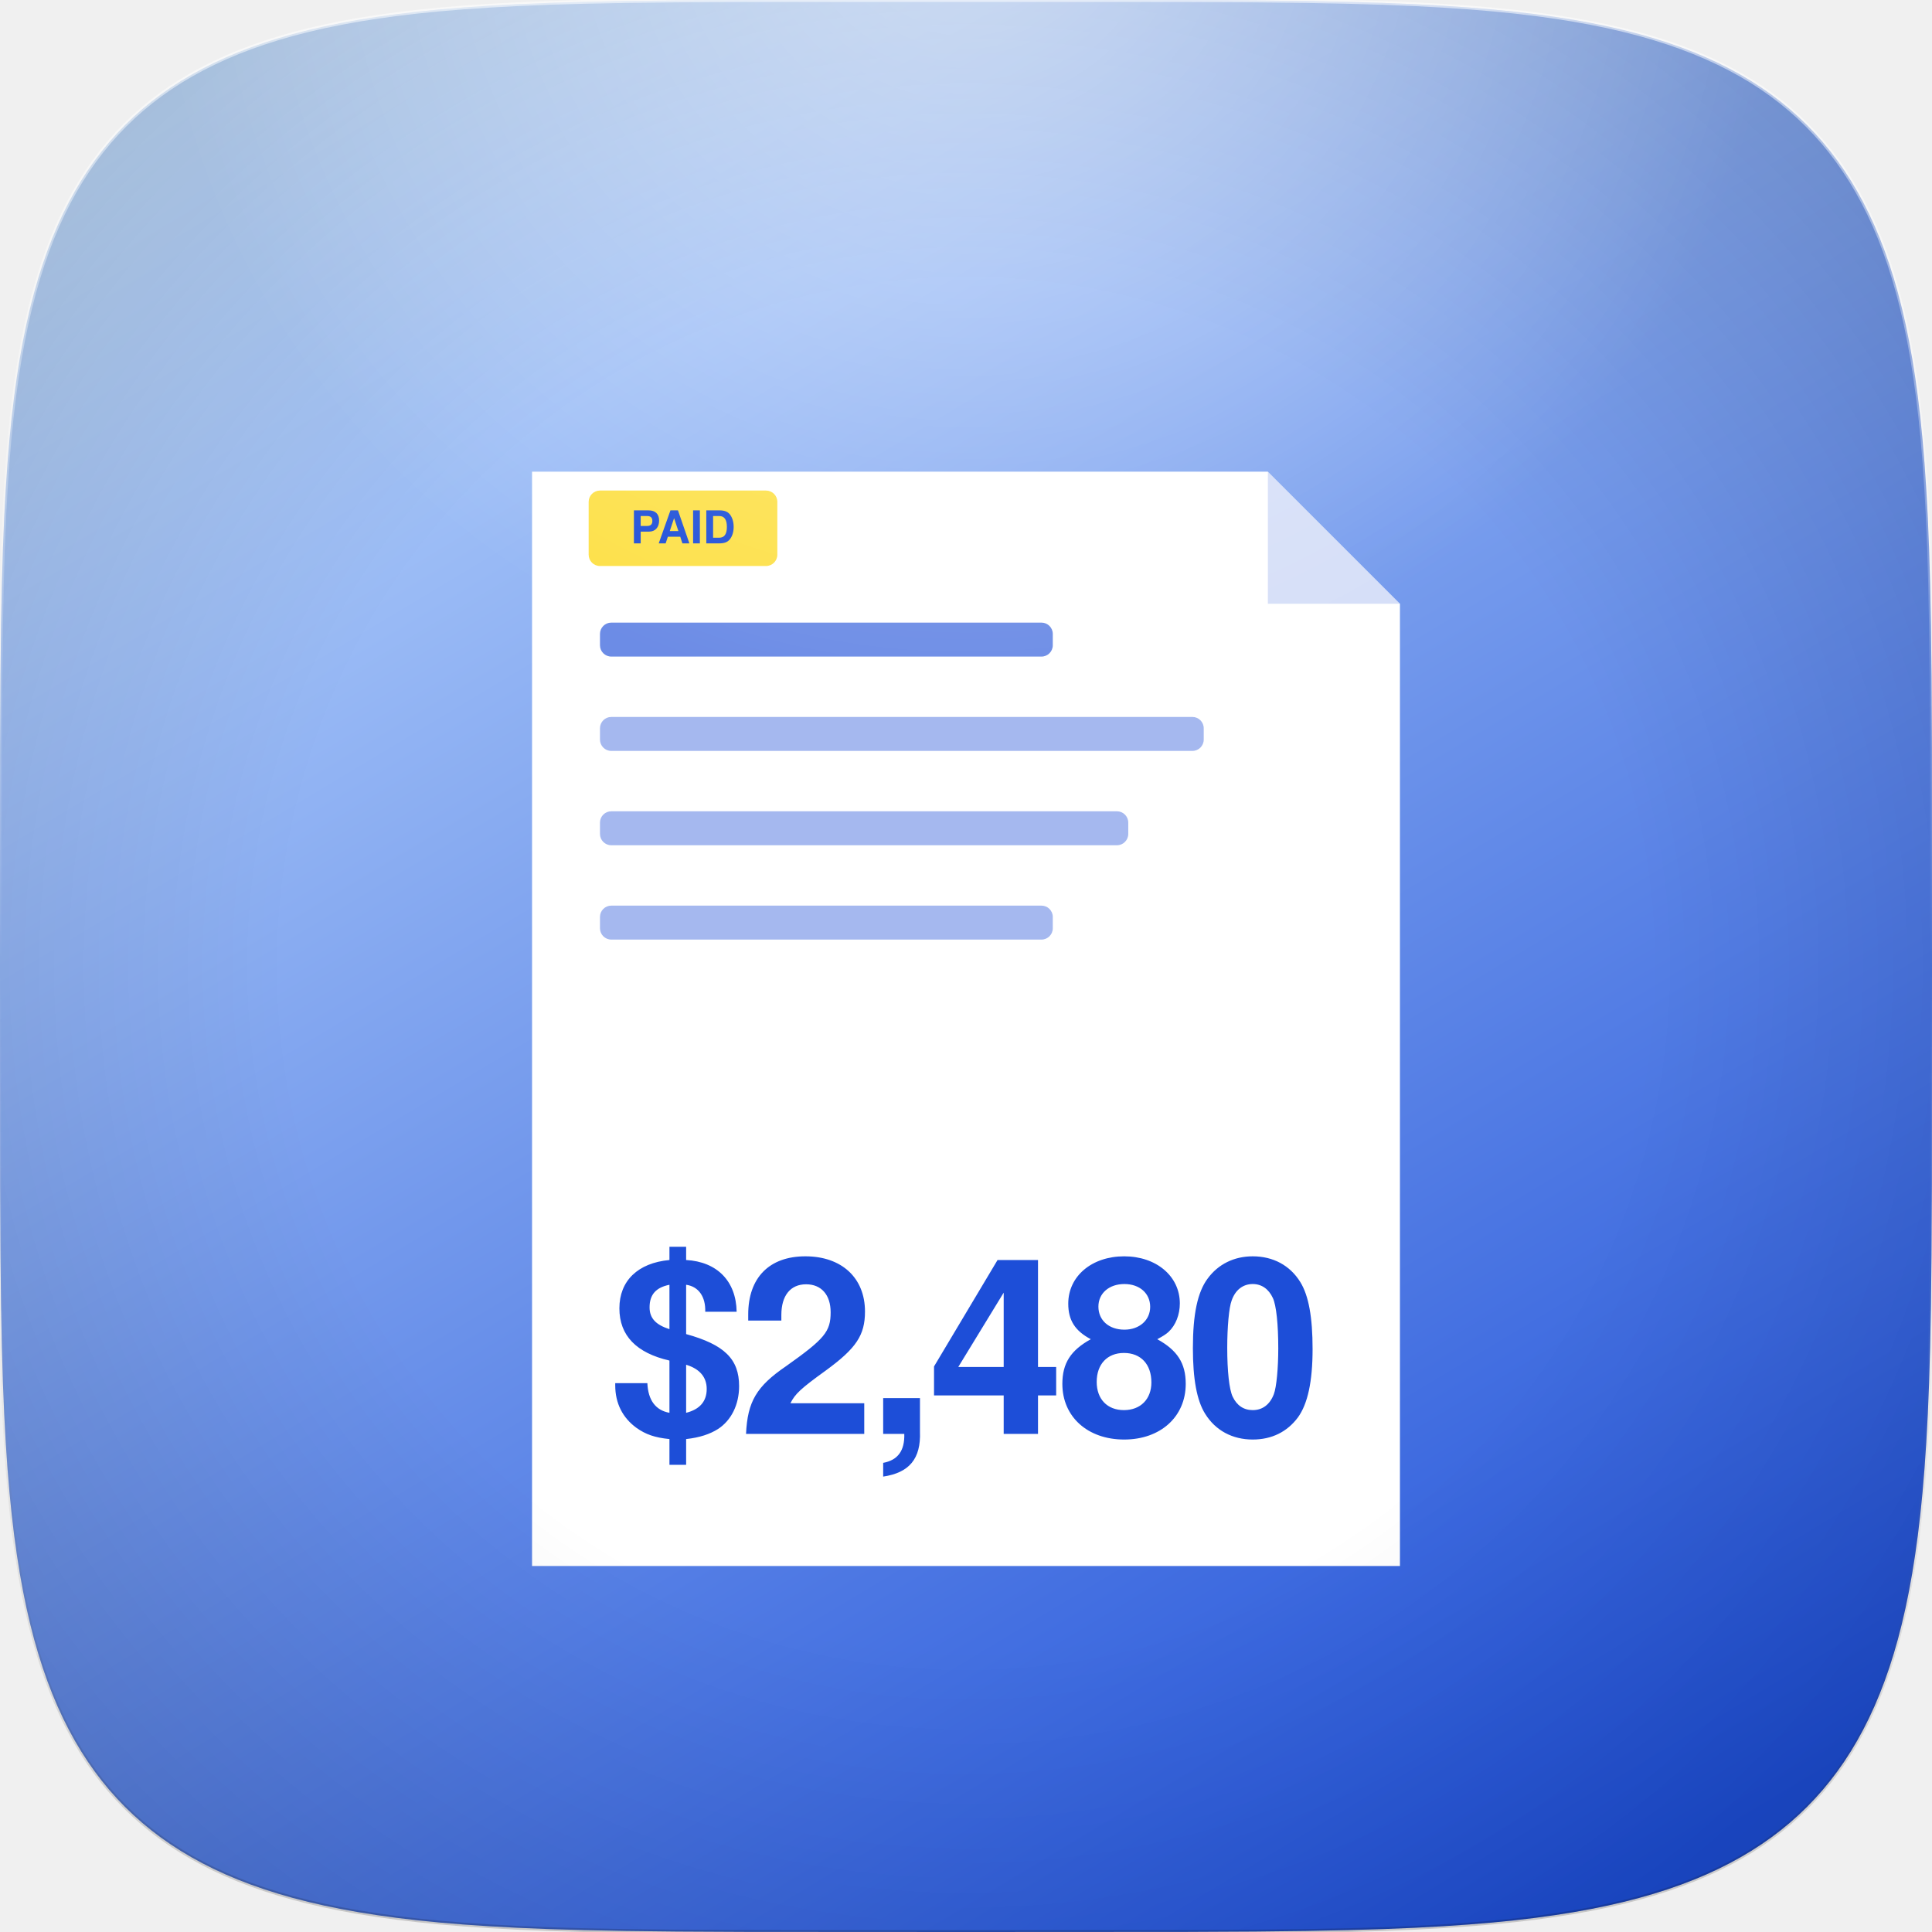
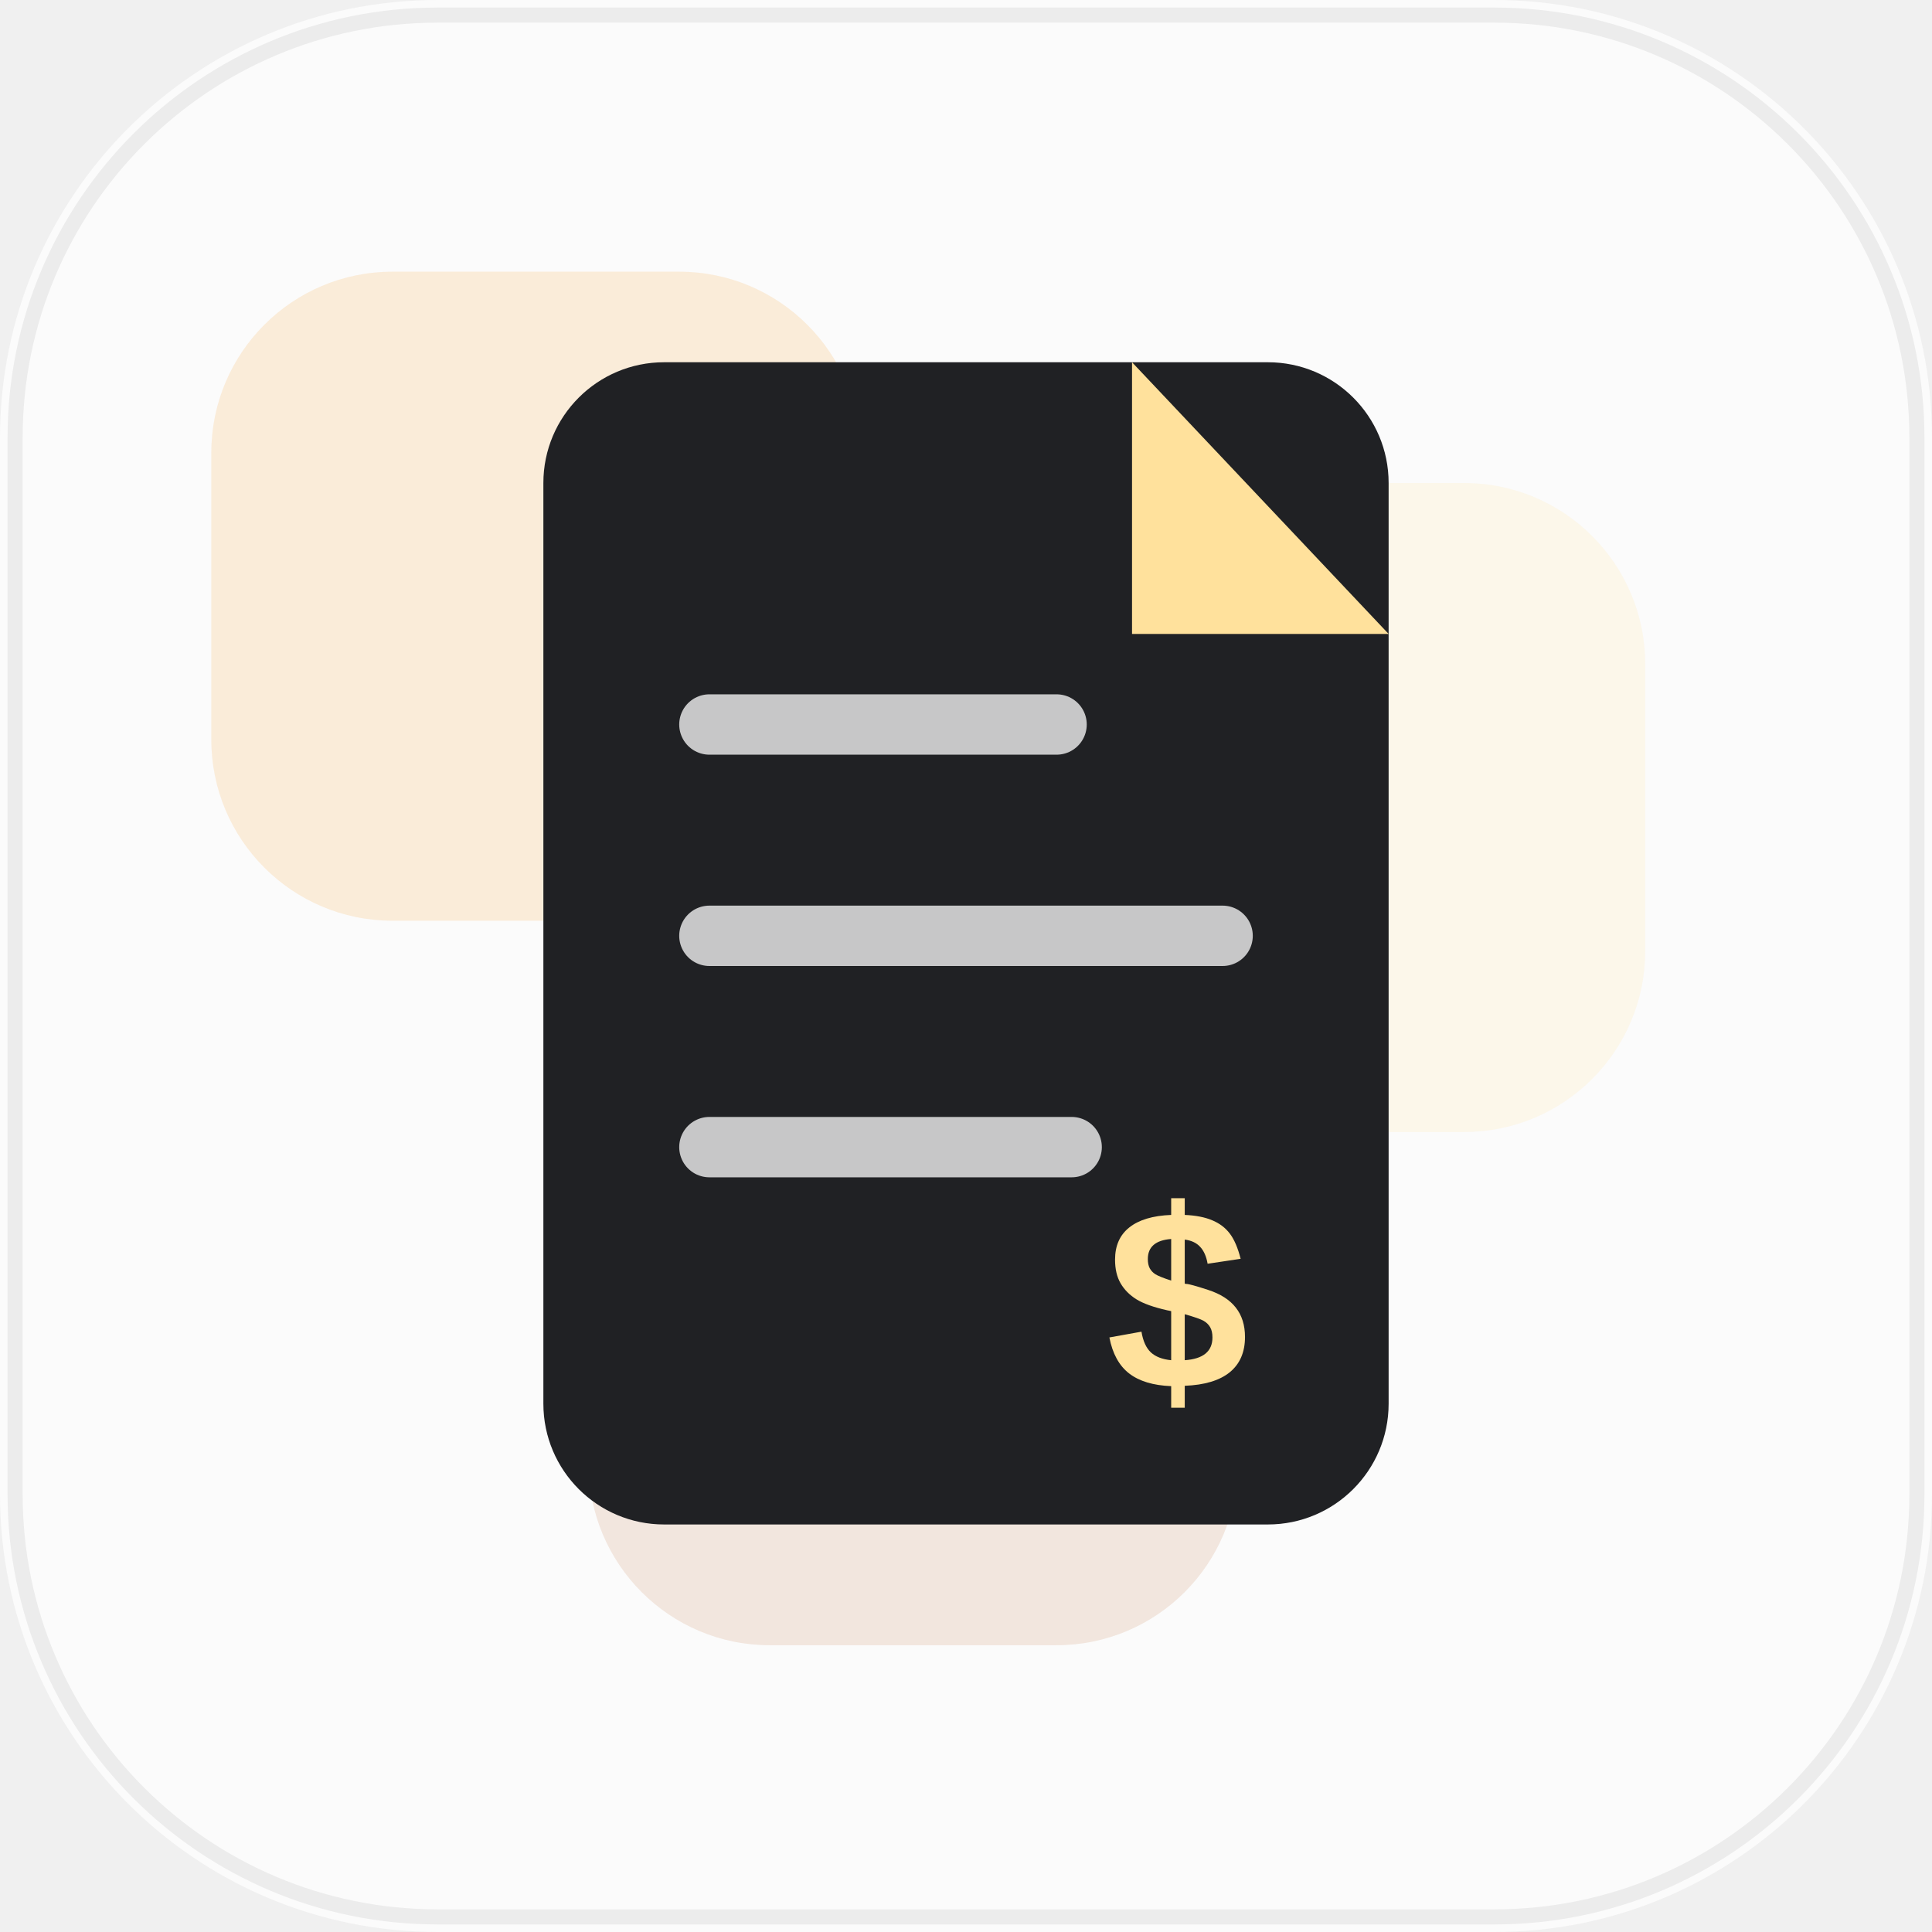
- <svg xmlns="http://www.w3.org/2000/svg" viewBox="0 0 1024 1024" width="1024" height="1024">
-   <defs>
-     <linearGradient id="invoice-generator-light-bg" x1="0.2" y1="0" x2="0.8" y2="1">
-       <stop offset="0" stop-color="#bfdbfe" />
-       <stop offset="1" stop-color="#1d4ed8" />
-     </linearGradient>
-     <radialGradient id="invoice-generator-light-sheen" cx="0.5" cy="-0.05" r="0.7">
-       <stop offset="0" stop-color="#fff" stop-opacity="0.5" />
-       <stop offset="0.6" stop-color="#fff" stop-opacity="0" />
-     </radialGradient>
-     <linearGradient id="invoice-generator-light-rim" x1="0.5" y1="0" x2="0.5" y2="1">
-       <stop offset="0" stop-color="#fff" stop-opacity="0.55" />
-       <stop offset="0.5" stop-color="#fff" stop-opacity="0" />
-       <stop offset="1" stop-color="#000" stop-opacity="0.18" />
-     </linearGradient>
-     <radialGradient id="invoice-generator-light-vignette" cx="0.5" cy="0.5" r="0.7">
-       <stop offset="0.5" stop-color="#000" stop-opacity="0" />
-       <stop offset="1" stop-color="#000" stop-opacity="0.18" />
-     </radialGradient>
-     <clipPath id="invoice-generator-light-clip">
-       <path d="M1024.00 512.00 L1023.94 628.21 L1023.75 665.32 L1023.44 692.28 L1023.01 714.20 L1022.46 733.00 L1021.78 749.62 L1020.97 764.60 L1020.04 778.30 L1018.99 790.95 L1017.81 802.74 L1016.50 813.78 L1015.06 824.18 L1013.50 834.01 L1011.81 843.33 L1009.99 852.20 L1008.04 860.66 L1005.96 868.74 L1003.74 876.47 L1001.39 883.88 L998.90 890.99 L996.28 897.81 L993.52 904.36 L990.61 910.67 L987.56 916.73 L984.37 922.56 L981.03 928.18 L977.54 933.59 L973.90 938.79 L970.10 943.80 L966.14 948.62 L962.01 953.26 L957.72 957.72 L953.26 962.01 L948.62 966.14 L943.80 970.10 L938.79 973.90 L933.59 977.54 L928.18 981.03 L922.56 984.37 L916.73 987.56 L910.67 990.61 L904.36 993.52 L897.81 996.28 L890.99 998.90 L883.88 1001.39 L876.47 1003.74 L868.74 1005.96 L860.66 1008.04 L852.20 1009.99 L843.33 1011.81 L834.01 1013.50 L824.18 1015.06 L813.78 1016.50 L802.74 1017.81 L790.95 1018.99 L778.30 1020.04 L764.60 1020.97 L749.62 1021.78 L733.00 1022.46 L714.20 1023.01 L692.28 1023.44 L665.32 1023.75 L628.21 1023.94 L512.00 1024.00 L395.79 1023.94 L358.68 1023.75 L331.72 1023.44 L309.80 1023.01 L291.00 1022.46 L274.38 1021.78 L259.40 1020.97 L245.70 1020.04 L233.05 1018.99 L221.26 1017.81 L210.22 1016.50 L199.82 1015.06 L189.99 1013.50 L180.67 1011.81 L171.80 1009.99 L163.34 1008.04 L155.26 1005.96 L147.53 1003.74 L140.12 1001.39 L133.01 998.90 L126.19 996.28 L119.64 993.52 L113.33 990.61 L107.27 987.56 L101.44 984.37 L95.82 981.03 L90.41 977.54 L85.21 973.90 L80.20 970.10 L75.38 966.14 L70.74 962.01 L66.28 957.72 L61.99 953.26 L57.86 948.62 L53.90 943.80 L50.10 938.79 L46.46 933.59 L42.97 928.18 L39.63 922.56 L36.44 916.73 L33.39 910.67 L30.48 904.36 L27.72 897.81 L25.10 890.99 L22.61 883.88 L20.26 876.47 L18.04 868.74 L15.96 860.66 L14.01 852.20 L12.19 843.33 L10.50 834.01 L8.94 824.18 L7.50 813.78 L6.19 802.74 L5.01 790.95 L3.96 778.30 L3.03 764.60 L2.22 749.62 L1.54 733.00 L0.99 714.20 L0.56 692.28 L0.25 665.32 L0.06 628.21 L0.00 512.00 L0.06 395.79 L0.25 358.68 L0.56 331.72 L0.99 309.80 L1.54 291.00 L2.22 274.38 L3.03 259.40 L3.96 245.70 L5.01 233.05 L6.19 221.26 L7.50 210.22 L8.94 199.82 L10.50 189.99 L12.19 180.67 L14.01 171.80 L15.96 163.34 L18.04 155.26 L20.26 147.53 L22.61 140.12 L25.10 133.01 L27.72 126.19 L30.48 119.64 L33.39 113.33 L36.44 107.27 L39.63 101.44 L42.97 95.82 L46.46 90.41 L50.10 85.21 L53.90 80.20 L57.86 75.38 L61.99 70.74 L66.28 66.28 L70.74 61.99 L75.38 57.86 L80.20 53.90 L85.21 50.10 L90.41 46.46 L95.82 42.97 L101.44 39.63 L107.27 36.44 L113.33 33.39 L119.64 30.48 L126.19 27.72 L133.01 25.10 L140.12 22.61 L147.53 20.26 L155.26 18.04 L163.34 15.96 L171.80 14.01 L180.67 12.19 L189.99 10.50 L199.82 8.94 L210.22 7.50 L221.26 6.19 L233.05 5.01 L245.70 3.96 L259.40 3.03 L274.38 2.22 L291.00 1.54 L309.80 0.99 L331.72 0.56 L358.68 0.25 L395.79 0.06 L512.00 0.00 L628.21 0.06 L665.32 0.25 L692.28 0.56 L714.20 0.99 L733.00 1.54 L749.62 2.22 L764.60 3.03 L778.30 3.96 L790.95 5.01 L802.74 6.19 L813.78 7.50 L824.18 8.94 L834.01 10.50 L843.33 12.19 L852.20 14.01 L860.66 15.96 L868.74 18.04 L876.47 20.26 L883.88 22.61 L890.99 25.10 L897.81 27.72 L904.36 30.48 L910.67 33.39 L916.73 36.44 L922.56 39.63 L928.18 42.97 L933.59 46.46 L938.79 50.10 L943.80 53.90 L948.62 57.86 L953.26 61.99 L957.72 66.28 L962.01 70.74 L966.14 75.38 L970.10 80.20 L973.90 85.21 L977.54 90.41 L981.03 95.82 L984.37 101.44 L987.56 107.27 L990.61 113.33 L993.52 119.64 L996.28 126.19 L998.90 133.01 L1001.39 140.12 L1003.74 147.53 L1005.96 155.26 L1008.04 163.34 L1009.99 171.80 L1011.81 180.67 L1013.50 189.99 L1015.06 199.82 L1016.50 210.22 L1017.81 221.26 L1018.99 233.05 L1020.04 245.70 L1020.97 259.40 L1021.78 274.38 L1022.46 291.00 L1023.01 309.80 L1023.44 331.72 L1023.75 358.68 L1023.94 395.79 L1024.00 512.00 Z" />
-     </clipPath>
-   </defs>
-   <g clip-path="url(#invoice-generator-light-clip)">
-     <rect class="sf-bg" width="1024" height="1024" fill="url(#invoice-generator-light-bg)" />
-     <g class="sf-glyph">
-       <g transform="translate(512 540)">
-         <path d="M -230 -290 L 160 -290 L 230 -220 L 230 290 L -230 290 Z" fill="#fff" />
-         <path d="M 160 -290 L 160 -220 L 230 -220" fill="#1d4ed8" opacity="0.18" />
-         <rect x="-194" y="-210" width="240" height="18" rx="6" fill="#1d4ed8" opacity="0.65" />
-         <rect x="-194" y="-160" width="320" height="18" rx="6" fill="#1d4ed8" opacity="0.4" />
-         <rect x="-194" y="-110" width="280" height="18" rx="6" fill="#1d4ed8" opacity="0.4" />
-         <rect x="-194" y="-60" width="240" height="18" rx="6" fill="#1d4ed8" opacity="0.4" />
-         <text x="0" y="220" text-anchor="middle" font-family="-apple-system,'SF Pro Display','Helvetica Neue',Helvetica,sans-serif" font-weight="900" font-size="130" fill="#1d4ed8" letter-spacing="-4" opacity="1">$2,480</text>
-         <rect x="-200" y="-280" width="100" height="40" rx="6" fill="#fde047" />
-         <text x="-150" y="-252" text-anchor="middle" font-family="-apple-system,'SF Pro Display','Helvetica Neue',Helvetica,sans-serif" font-weight="800" font-size="24" fill="#1d4ed8">PAID</text>
-       </g>
-     </g>
-     <rect class="sf-vignette" width="1024" height="1024" fill="url(#invoice-generator-light-vignette)" />
-     <rect class="sf-sheen" width="1024" height="1024" fill="url(#invoice-generator-light-sheen)" />
+ <svg xmlns="http://www.w3.org/2000/svg" viewBox="0 0 256 256" width="256" height="256" role="img" aria-label="Invoice Generator">
+   <rect width="256" height="256" rx="58" fill="#fbfbfb" />
+   <rect x="28" y="36" width="86" height="86" rx="24" fill="#f5a43d" opacity=".18" />
+   <rect x="132" y="64" width="86" height="86" rx="24" fill="#ffe19c" opacity=".18" />
+   <rect x="78" y="142" width="86" height="76" rx="24" fill="#b85f24" opacity=".14" />
+   <rect x="2" y="2" width="252" height="252" rx="56" fill="none" stroke="rgba(0,0,0,.06)" stroke-width="2" />
+   <g>
+     <rect x="72" y="48" width="112" height="154" rx="16" fill="#202124" />
+     <path d="M150 48v36h34" fill="#ffe19c" />
+     <path d="M94 96h46M94 124h68M94 152h48" stroke="#fff" stroke-width="8" stroke-linecap="round" opacity=".75" />
+     <text x="156" y="184" text-anchor="middle" font-size="34" font-weight="760" font-family="-apple-system,BlinkMacSystemFont,'SF Pro Display',Arial" fill="#ffe19c">$</text>
  </g>
-   <path class="sf-rim" d="M1024.00 512.00 L1023.94 628.21 L1023.75 665.32 L1023.44 692.28 L1023.01 714.20 L1022.46 733.00 L1021.78 749.62 L1020.97 764.60 L1020.04 778.30 L1018.99 790.95 L1017.81 802.74 L1016.50 813.78 L1015.06 824.18 L1013.50 834.01 L1011.81 843.33 L1009.99 852.20 L1008.04 860.66 L1005.96 868.74 L1003.74 876.47 L1001.39 883.88 L998.90 890.99 L996.28 897.81 L993.52 904.36 L990.61 910.67 L987.56 916.73 L984.37 922.56 L981.03 928.18 L977.54 933.59 L973.90 938.79 L970.10 943.80 L966.14 948.62 L962.01 953.26 L957.72 957.72 L953.26 962.01 L948.62 966.14 L943.80 970.10 L938.79 973.90 L933.59 977.54 L928.18 981.03 L922.56 984.37 L916.73 987.56 L910.67 990.61 L904.36 993.52 L897.81 996.28 L890.99 998.90 L883.88 1001.39 L876.47 1003.74 L868.74 1005.96 L860.66 1008.04 L852.20 1009.99 L843.33 1011.81 L834.01 1013.50 L824.18 1015.06 L813.78 1016.50 L802.74 1017.81 L790.95 1018.99 L778.30 1020.04 L764.60 1020.97 L749.62 1021.78 L733.00 1022.46 L714.20 1023.01 L692.28 1023.44 L665.32 1023.75 L628.21 1023.94 L512.00 1024.00 L395.79 1023.94 L358.68 1023.75 L331.72 1023.44 L309.80 1023.01 L291.00 1022.46 L274.38 1021.78 L259.40 1020.97 L245.70 1020.04 L233.05 1018.99 L221.26 1017.81 L210.22 1016.50 L199.82 1015.06 L189.99 1013.50 L180.67 1011.81 L171.80 1009.99 L163.34 1008.04 L155.26 1005.96 L147.53 1003.74 L140.12 1001.39 L133.01 998.90 L126.19 996.28 L119.64 993.52 L113.33 990.61 L107.27 987.56 L101.44 984.37 L95.82 981.03 L90.41 977.54 L85.21 973.90 L80.20 970.10 L75.38 966.14 L70.74 962.01 L66.28 957.72 L61.99 953.26 L57.86 948.62 L53.90 943.80 L50.10 938.79 L46.46 933.59 L42.97 928.18 L39.63 922.56 L36.44 916.73 L33.39 910.67 L30.48 904.36 L27.72 897.81 L25.10 890.99 L22.61 883.88 L20.26 876.47 L18.04 868.74 L15.96 860.66 L14.01 852.20 L12.19 843.33 L10.50 834.01 L8.94 824.18 L7.50 813.78 L6.19 802.74 L5.01 790.95 L3.96 778.30 L3.03 764.60 L2.22 749.62 L1.54 733.00 L0.99 714.20 L0.56 692.28 L0.25 665.32 L0.06 628.21 L0.00 512.00 L0.06 395.79 L0.25 358.68 L0.56 331.72 L0.99 309.80 L1.54 291.00 L2.22 274.38 L3.03 259.40 L3.96 245.70 L5.01 233.05 L6.19 221.26 L7.50 210.22 L8.94 199.82 L10.50 189.99 L12.19 180.67 L14.01 171.80 L15.96 163.34 L18.04 155.26 L20.26 147.53 L22.61 140.12 L25.10 133.01 L27.72 126.19 L30.48 119.64 L33.39 113.33 L36.44 107.27 L39.63 101.44 L42.97 95.82 L46.46 90.41 L50.10 85.21 L53.90 80.20 L57.86 75.38 L61.99 70.74 L66.28 66.28 L70.74 61.99 L75.38 57.86 L80.20 53.90 L85.21 50.10 L90.41 46.46 L95.82 42.97 L101.44 39.63 L107.27 36.44 L113.33 33.39 L119.64 30.48 L126.19 27.72 L133.01 25.10 L140.12 22.61 L147.53 20.26 L155.26 18.04 L163.34 15.96 L171.80 14.01 L180.67 12.19 L189.99 10.50 L199.82 8.94 L210.22 7.50 L221.26 6.19 L233.05 5.01 L245.70 3.96 L259.40 3.03 L274.38 2.22 L291.00 1.54 L309.80 0.99 L331.72 0.56 L358.68 0.25 L395.79 0.06 L512.00 0.00 L628.21 0.06 L665.32 0.25 L692.28 0.56 L714.20 0.99 L733.00 1.54 L749.62 2.22 L764.60 3.03 L778.30 3.96 L790.95 5.01 L802.74 6.19 L813.78 7.50 L824.18 8.94 L834.01 10.50 L843.33 12.19 L852.20 14.01 L860.66 15.96 L868.74 18.04 L876.47 20.26 L883.88 22.61 L890.99 25.10 L897.81 27.72 L904.36 30.48 L910.67 33.39 L916.73 36.44 L922.56 39.63 L928.18 42.97 L933.59 46.46 L938.79 50.10 L943.80 53.90 L948.62 57.86 L953.26 61.99 L957.72 66.28 L962.01 70.74 L966.14 75.38 L970.10 80.20 L973.90 85.21 L977.54 90.41 L981.03 95.82 L984.37 101.44 L987.56 107.27 L990.61 113.33 L993.52 119.64 L996.28 126.19 L998.90 133.01 L1001.39 140.12 L1003.74 147.53 L1005.96 155.26 L1008.04 163.34 L1009.99 171.80 L1011.81 180.67 L1013.50 189.99 L1015.06 199.82 L1016.50 210.22 L1017.81 221.26 L1018.99 233.05 L1020.04 245.70 L1020.97 259.40 L1021.78 274.38 L1022.46 291.00 L1023.01 309.80 L1023.44 331.72 L1023.75 358.68 L1023.94 395.79 L1024.00 512.00 Z" fill="none" stroke="url(#invoice-generator-light-rim)" stroke-width="2" />
</svg>
